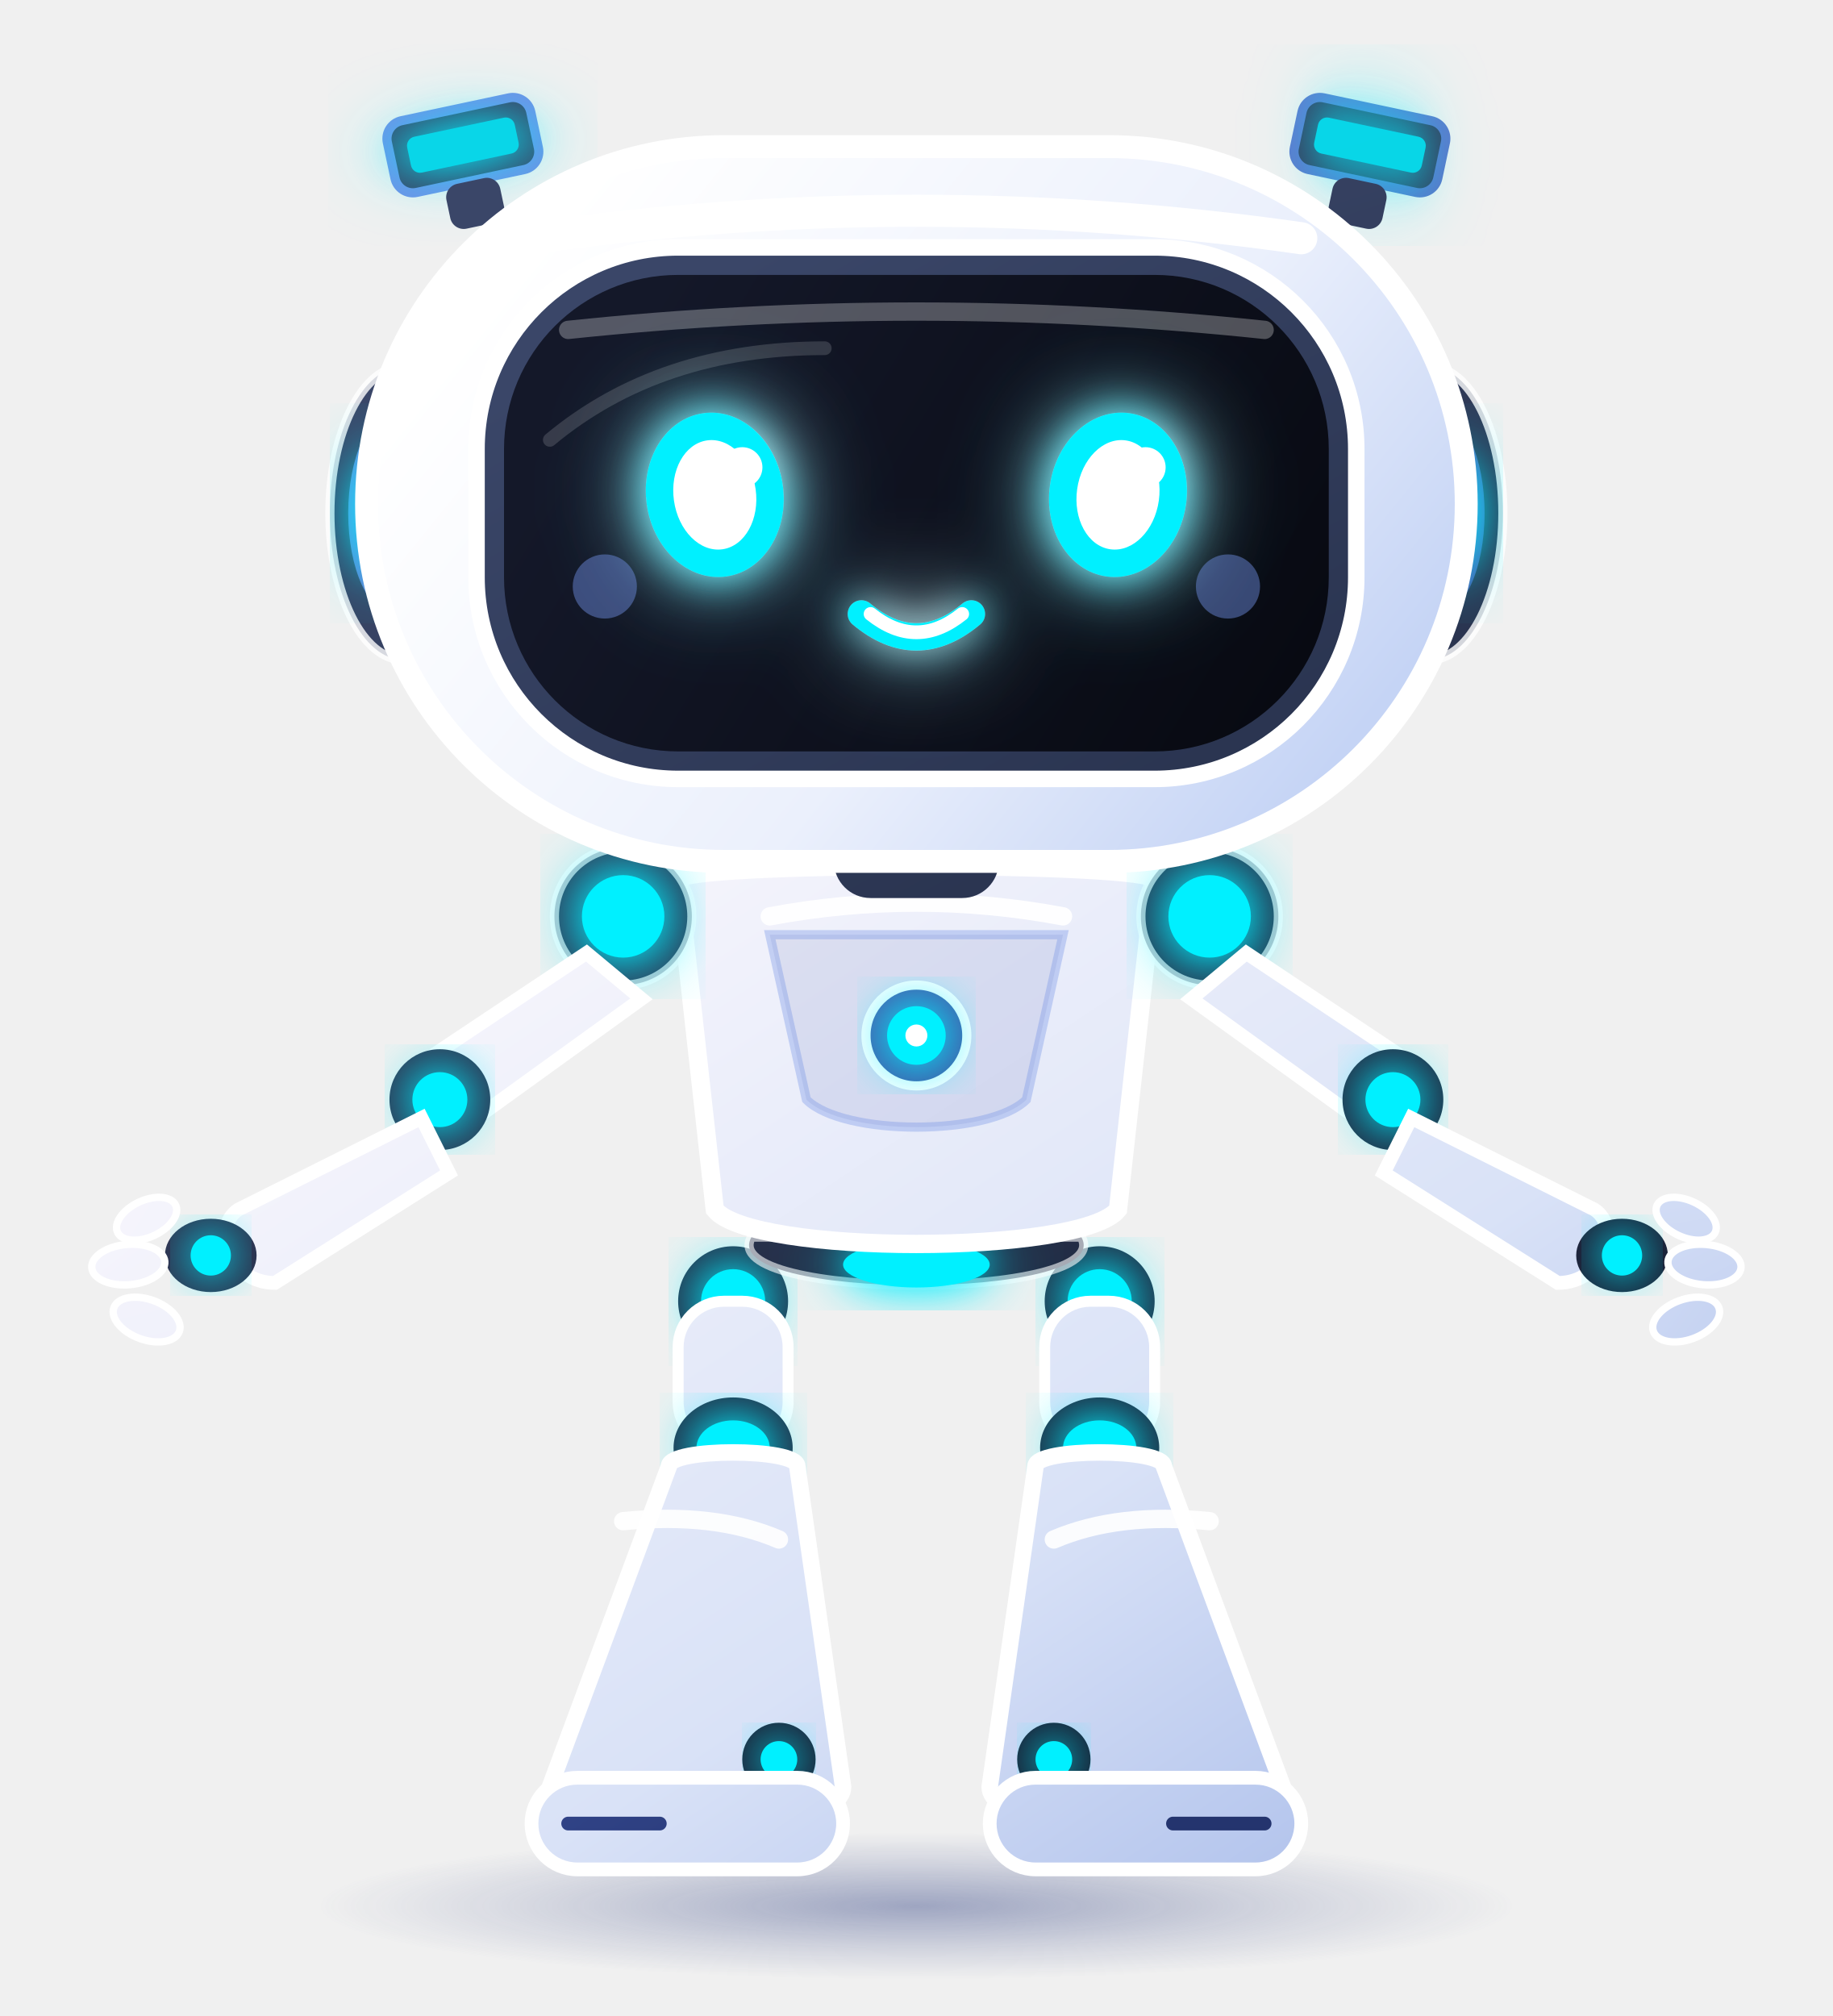
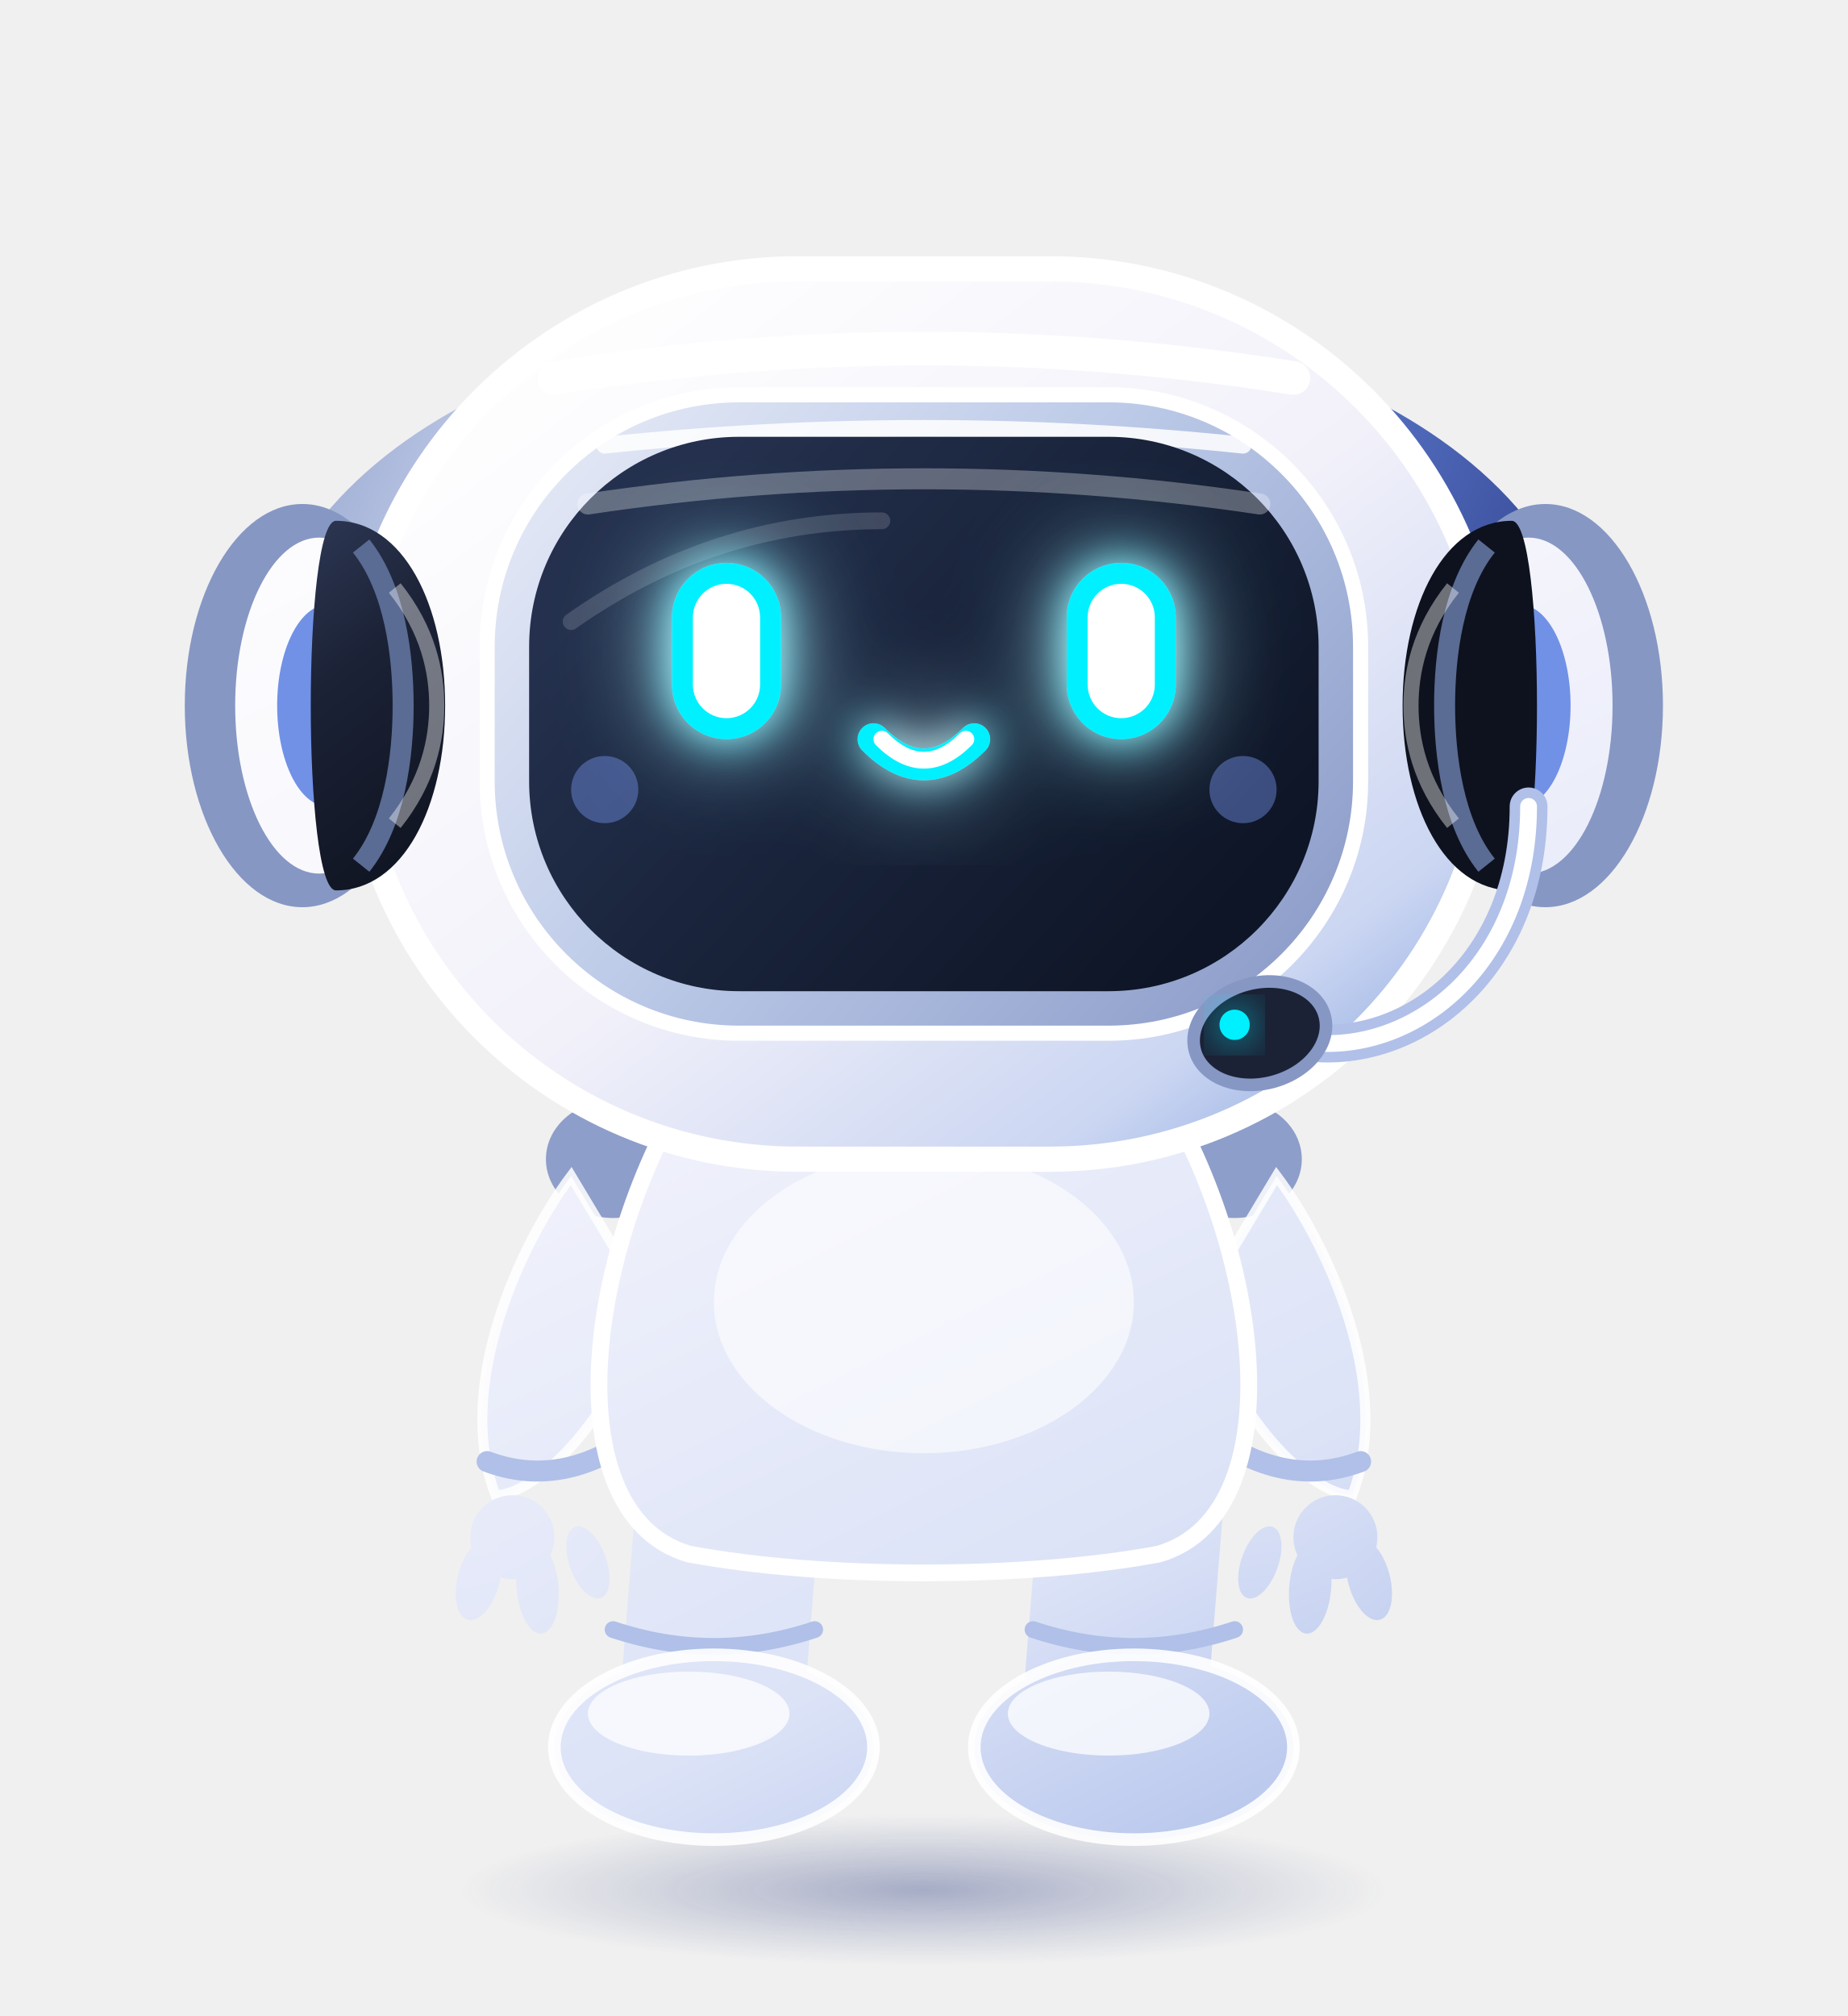
- <svg xmlns="http://www.w3.org/2000/svg" viewBox="0 0 200 220" fill="none">
+ <svg xmlns="http://www.w3.org/2000/svg" viewBox="0 0 220 240" fill="none">
  <defs>
-     <linearGradient id="chassisGrad" x1="40" y1="20" x2="160" y2="200" gradientUnits="userSpaceOnUse">
+     <linearGradient id="clayWhite" x1="60" y1="20" x2="160" y2="220" gradientUnits="userSpaceOnUse">
      <stop offset="0%" stop-color="#FFFFFF" />
-       <stop offset="35%" stop-color="#F6F5FC" />
-       <stop offset="75%" stop-color="#D9E2F7" />
-       <stop offset="100%" stop-color="#AEC0EB" />
+       <stop offset="40%" stop-color="#F6F5FC" />
+       <stop offset="80%" stop-color="#DCE3F7" />
+       <stop offset="100%" stop-color="#B2C2EB" />
    </linearGradient>
-     <linearGradient id="headHighlight" x1="60" y1="25" x2="140" y2="90" gradientUnits="userSpaceOnUse">
+     <linearGradient id="headClay" x1="70" y1="30" x2="150" y2="135" gradientUnits="userSpaceOnUse">
      <stop offset="0%" stop-color="#FFFFFF" />
-       <stop offset="60%" stop-color="#EBF0FC" />
-       <stop offset="100%" stop-color="#C5D4F5" />
+       <stop offset="55%" stop-color="#F2F1FA" />
+       <stop offset="90%" stop-color="#CBD6F2" />
+       <stop offset="100%" stop-color="#A9BDE8" />
    </linearGradient>
-     <linearGradient id="sapphireGrad" x1="50" y1="20" x2="150" y2="180" gradientUnits="userSpaceOnUse">
-       <stop offset="0%" stop-color="#7091E6" />
-       <stop offset="65%" stop-color="#3D52A0" />
-       <stop offset="100%" stop-color="#24346E" />
+     <linearGradient id="headsetBand" x1="40" y1="10" x2="180" y2="70" gradientUnits="userSpaceOnUse">
+       <stop offset="0%" stop-color="#8697C4" />
+       <stop offset="35%" stop-color="#DDE6FB" />
+       <stop offset="65%" stop-color="#7091E6" />
+       <stop offset="100%" stop-color="#3D52A0" />
    </linearGradient>
-     <linearGradient id="jointGrad" x1="60" y1="40" x2="140" y2="180" gradientUnits="userSpaceOnUse">
+     <linearGradient id="earPadGrad" x1="20" y1="60" x2="55" y2="105" gradientUnits="userSpaceOnUse">
      <stop offset="0%" stop-color="#3A4668" />
-       <stop offset="100%" stop-color="#182035" />
+       <stop offset="50%" stop-color="#1B2236" />
+       <stop offset="100%" stop-color="#0E121E" />
    </linearGradient>
-     <linearGradient id="screenGrad" x1="65" y1="42" x2="135" y2="85" gradientUnits="userSpaceOnUse">
-       <stop offset="0%" stop-color="#141829" />
-       <stop offset="100%" stop-color="#080A12" />
+     <linearGradient id="bezelGrad" x1="70" y1="50" x2="150" y2="120" gradientUnits="userSpaceOnUse">
+       <stop offset="0%" stop-color="#E2E7F5" />
+       <stop offset="45%" stop-color="#BCCAE8" />
+       <stop offset="100%" stop-color="#8E9ECA" />
    </linearGradient>
-     <filter id="neonCyanGlow" x="-50%" y="-50%" width="200%" height="200%">
-       <feGaussianBlur stdDeviation="2.2" result="blur1" />
-       <feGaussianBlur stdDeviation="4.5" result="blur2" />
+     <linearGradient id="screenGlass" x1="80" y1="60" x2="140" y2="115" gradientUnits="userSpaceOnUse">
+       <stop offset="0%" stop-color="#24304D" />
+       <stop offset="50%" stop-color="#182239" />
+       <stop offset="100%" stop-color="#0E1526" />
+     </linearGradient>
+     <filter id="cyanBloom" x="-50%" y="-50%" width="200%" height="200%">
+       <feGaussianBlur stdDeviation="2.5" result="blur1" />
+       <feGaussianBlur stdDeviation="5.5" result="blur2" />
      <feMerge>
        <feMergeNode in="blur2" />
        <feMergeNode in="blur1" />
        <feMergeNode in="SourceGraphic" />
      </feMerge>
    </filter>
-     <radialGradient id="robotShadow" cx="50%" cy="50%" r="50%">
-       <stop offset="0%" stop-color="rgba(45, 62, 128, 0.42)" />
-       <stop offset="60%" stop-color="rgba(45, 62, 128, 0.15)" />
+     <radialGradient id="groundShadow" cx="50%" cy="50%" r="50%">
+       <stop offset="0%" stop-color="rgba(45, 62, 128, 0.38)" />
+       <stop offset="65%" stop-color="rgba(45, 62, 128, 0.12)" />
      <stop offset="100%" stop-color="rgba(45, 62, 128, 0)" />
    </radialGradient>
  </defs>
-   <ellipse cx="100" cy="208" rx="65" ry="8" fill="url(#robotShadow)" />
+   <ellipse cx="110" cy="225" rx="55" ry="9" fill="url(#groundShadow)" />
+   <g class="syl-headset-band">
+     <path d="M 36 85 C 36 28, 184 28, 184 85" stroke="url(#headsetBand)" stroke-width="12" stroke-linecap="round" fill="none" />
+     <path d="M 52 70 C 52 35, 168 35, 168 70" stroke="rgba(255,255,255,0.7)" stroke-width="2.5" stroke-linecap="round" fill="none" />
+   </g>
  <g class="syl-legs">
-     <ellipse cx="80" cy="142" rx="6" ry="6" fill="url(#jointGrad)" />
-     <ellipse cx="80" cy="142" rx="3.5" ry="3.5" fill="#00F0FF" filter="url(#neonCyanGlow)" />
-     <rect x="74" y="142" width="12" height="16" rx="5" fill="url(#chassisGrad)" stroke="#FFFFFF" stroke-width="1.2" />
-     <ellipse cx="80" cy="158" rx="6.5" ry="5.5" fill="url(#jointGrad)" />
-     <ellipse cx="80" cy="158" rx="4" ry="3" fill="#00F0FF" filter="url(#neonCyanGlow)" />
-     <path d="M 73 160 C 73 158, 87 158, 87 160 L 92 195 C 92 201, 60 201, 60 195 Z" fill="url(#chassisGrad)" stroke="#FFFFFF" stroke-width="1.8" />
-     <path d="M 68 166 Q 78 165 85 168" stroke="rgba(255,255,255,0.9)" stroke-width="2" stroke-linecap="round" />
-     <circle cx="85" cy="192" r="4" fill="url(#jointGrad)" />
-     <circle cx="85" cy="192" r="2" fill="#00F0FF" filter="url(#neonCyanGlow)" />
-     <rect x="58" y="194" width="34" height="10" rx="5" fill="url(#chassisGrad)" stroke="#FFFFFF" stroke-width="1.5" />
-     <path d="M 62 199 L 72 199" stroke="url(#sapphireGrad)" stroke-width="1.5" stroke-linecap="round" />
-     <ellipse cx="120" cy="142" rx="6" ry="6" fill="url(#jointGrad)" />
-     <ellipse cx="120" cy="142" rx="3.5" ry="3.5" fill="#00F0FF" filter="url(#neonCyanGlow)" />
-     <rect x="114" y="142" width="12" height="16" rx="5" fill="url(#chassisGrad)" stroke="#FFFFFF" stroke-width="1.2" />
-     <ellipse cx="120" cy="158" rx="6.5" ry="5.5" fill="url(#jointGrad)" />
-     <ellipse cx="120" cy="158" rx="4" ry="3" fill="#00F0FF" filter="url(#neonCyanGlow)" />
-     <path d="M 113 160 C 113 158, 127 158, 127 160 L 140 195 C 140 201, 108 201, 108 195 Z" fill="url(#chassisGrad)" stroke="#FFFFFF" stroke-width="1.8" />
-     <path d="M 115 168 Q 122 165 132 166" stroke="rgba(255,255,255,0.9)" stroke-width="2" stroke-linecap="round" />
-     <circle cx="115" cy="192" r="4" fill="url(#jointGrad)" />
-     <circle cx="115" cy="192" r="2" fill="#00F0FF" filter="url(#neonCyanGlow)" />
-     <rect x="108" y="194" width="34" height="10" rx="5" fill="url(#chassisGrad)" stroke="#FFFFFF" stroke-width="1.5" />
-     <path d="M 128 199 L 138 199" stroke="url(#sapphireGrad)" stroke-width="1.5" stroke-linecap="round" />
-   </g>
-   <g class="syl-body">
-     <path d="M 82 135 L 118 135 C 122 142, 78 142, 82 135 Z" fill="url(#jointGrad)" stroke="rgba(255,255,255,0.6)" stroke-width="1" />
-     <ellipse cx="100" cy="138" rx="8" ry="2.5" fill="#00F0FF" filter="url(#neonCyanGlow)" />
-     <path d="M 74 96 C 74 94, 126 94, 126 96 L 122 132 C 118 137, 82 137, 78 132 Z" fill="url(#chassisGrad)" stroke="#FFFFFF" stroke-width="2" />
-     <path d="M 84 100 Q 100 97 116 100" stroke="rgba(255,255,255,0.95)" stroke-width="2" stroke-linecap="round" />
-     <path d="M 84 102 C 84 102, 116 102, 116 102 L 112 120 C 108 124, 92 124, 88 120 Z" fill="rgba(61, 82, 160, 0.12)" stroke="rgba(112, 145, 230, 0.35)" stroke-width="1" />
-     <ellipse cx="100" cy="113" rx="5.5" ry="5.5" fill="url(#sapphireGrad)" stroke="#FFFFFF" stroke-width="1" />
-     <circle cx="100" cy="113" r="3.2" fill="#00F0FF" filter="url(#neonCyanGlow)" />
-     <circle cx="100" cy="113" r="1.2" fill="#FFFFFF" />
-   </g>
-   <g class="syl-arms">
-     <circle cx="68" cy="100" r="7.5" fill="url(#jointGrad)" stroke="rgba(255,255,255,0.7)" stroke-width="1" />
-     <circle cx="68" cy="100" r="4.5" fill="#00F0FF" filter="url(#neonCyanGlow)" />
-     <path d="M 64 104 L 46 116 C 44 118, 48 124, 52 122 L 70 109 Z" fill="url(#chassisGrad)" stroke="#FFFFFF" stroke-width="1.5" />
-     <circle cx="48" cy="120" r="5.5" fill="url(#jointGrad)" />
-     <circle cx="48" cy="120" r="3" fill="#00F0FF" filter="url(#neonCyanGlow)" />
-     <path d="M 46 122 L 26 132 C 23 134, 25 140, 30 140 L 49 128 Z" fill="url(#chassisGrad)" stroke="#FFFFFF" stroke-width="1.5" />
-     <ellipse cx="23" cy="137" rx="5" ry="4" fill="url(#jointGrad)" />
-     <circle cx="23" cy="137" r="2.2" fill="#00F0FF" filter="url(#neonCyanGlow)" />
-     <ellipse cx="16" cy="133" rx="3.5" ry="2" fill="url(#chassisGrad)" stroke="#FFFFFF" stroke-width="0.8" transform="rotate(-25 16 133)" />
-     <ellipse cx="14" cy="138" rx="4" ry="2.2" fill="url(#chassisGrad)" stroke="#FFFFFF" stroke-width="0.8" transform="rotate(-5 14 138)" />
-     <ellipse cx="16" cy="144" rx="3.8" ry="2.2" fill="url(#chassisGrad)" stroke="#FFFFFF" stroke-width="0.8" transform="rotate(20 16 144)" />
-     <circle cx="132" cy="100" r="7.5" fill="url(#jointGrad)" stroke="rgba(255,255,255,0.7)" stroke-width="1" />
-     <circle cx="132" cy="100" r="4.5" fill="#00F0FF" filter="url(#neonCyanGlow)" />
-     <path d="M 136 104 L 154 116 C 156 118, 152 124, 148 122 L 130 109 Z" fill="url(#chassisGrad)" stroke="#FFFFFF" stroke-width="1.5" />
-     <circle cx="152" cy="120" r="5.5" fill="url(#jointGrad)" />
-     <circle cx="152" cy="120" r="3" fill="#00F0FF" filter="url(#neonCyanGlow)" />
-     <path d="M 154 122 L 174 132 C 177 134, 175 140, 170 140 L 151 128 Z" fill="url(#chassisGrad)" stroke="#FFFFFF" stroke-width="1.5" />
-     <ellipse cx="177" cy="137" rx="5" ry="4" fill="url(#jointGrad)" />
-     <circle cx="177" cy="137" r="2.2" fill="#00F0FF" filter="url(#neonCyanGlow)" />
-     <ellipse cx="184" cy="133" rx="3.5" ry="2" fill="url(#chassisGrad)" stroke="#FFFFFF" stroke-width="0.8" transform="rotate(25 184 133)" />
-     <ellipse cx="186" cy="138" rx="4" ry="2.2" fill="url(#chassisGrad)" stroke="#FFFFFF" stroke-width="0.8" transform="rotate(5 186 138)" />
-     <ellipse cx="184" cy="144" rx="3.8" ry="2.2" fill="url(#chassisGrad)" stroke="#FFFFFF" stroke-width="0.8" transform="rotate(-20 184 144)" />
-   </g>
-   <g class="syl-neck">
-     <rect x="91" y="87" width="18" height="11" rx="4" fill="url(#jointGrad)" />
-     <line x1="93" y1="91" x2="107" y2="91" stroke="#00F0FF" stroke-width="1.5" filter="url(#neonCyanGlow)" />
-     <line x1="93" y1="95" x2="107" y2="95" stroke="#00F0FF" stroke-width="1.5" filter="url(#neonCyanGlow)" />
-   </g>
-   <g class="syl-head">
-     <g transform="rotate(-12 60 22)">
-       <rect x="44" y="10" width="16" height="8" rx="2" fill="url(#jointGrad)" stroke="url(#sapphireGrad)" stroke-width="1" />
-       <rect x="46" y="12" width="12" height="4" rx="1" fill="#00F0FF" opacity="0.85" filter="url(#neonCyanGlow)" />
-       <rect x="49" y="18" width="6" height="5" rx="1.5" fill="url(#jointGrad)" />
-     </g>
-     <g transform="rotate(12 140 22)">
-       <rect x="140" y="10" width="16" height="8" rx="2" fill="url(#jointGrad)" stroke="url(#sapphireGrad)" stroke-width="1" />
-       <rect x="142" y="12" width="12" height="4" rx="1" fill="#00F0FF" opacity="0.85" filter="url(#neonCyanGlow)" />
-       <rect x="145" y="18" width="6" height="5" rx="1.5" fill="url(#jointGrad)" />
+     <g>
+       <path d="M 76 175 L 74 200 C 74 205, 96 205, 96 200 L 98 175 Z" fill="url(#clayWhite)" />
+       <path d="M 73 194 Q 85 198 97 194" stroke="#B0C0E8" stroke-width="2" stroke-linecap="round" fill="none" />
+       <ellipse cx="85" cy="208" rx="19" ry="11" fill="url(#clayWhite)" stroke="rgba(255,255,255,0.9)" stroke-width="1.5" />
+       <ellipse cx="82" cy="204" rx="12" ry="5" fill="#FFFFFF" opacity="0.75" />
    </g>
    <g>
-       <ellipse cx="44" cy="56" rx="8" ry="16" fill="url(#jointGrad)" stroke="rgba(255,255,255,0.8)" stroke-width="1" />
-       <ellipse cx="43" cy="56" rx="5" ry="11" fill="url(#sapphireGrad)" />
-       <ellipse cx="42" cy="56" rx="3" ry="6" fill="#00F0FF" filter="url(#neonCyanGlow)" />
+       <path d="M 124 175 L 122 200 C 122 205, 144 205, 144 200 L 146 175 Z" fill="url(#clayWhite)" />
+       <path d="M 123 194 Q 135 198 147 194" stroke="#B0C0E8" stroke-width="2" stroke-linecap="round" fill="none" />
+       <ellipse cx="135" cy="208" rx="19" ry="11" fill="url(#clayWhite)" stroke="rgba(255,255,255,0.9)" stroke-width="1.5" />
+       <ellipse cx="132" cy="204" rx="12" ry="5" fill="#FFFFFF" opacity="0.75" />
+     </g>
+   </g>
+   <g class="syl-body-group">
+     <g>
+       <ellipse cx="73" cy="138" rx="8" ry="7" fill="#8E9ECA" />
+       <path d="M 68 140 C 62 148, 54 165, 59 178 C 64 178, 74 168, 77 155 Z" fill="url(#clayWhite)" stroke="rgba(255,255,255,0.85)" stroke-width="1.2" />
+       <path d="M 58 174 Q 66 177 74 172" stroke="#B0C0E8" stroke-width="2.5" stroke-linecap="round" fill="none" />
+       <circle cx="61" cy="183" r="5" fill="url(#clayWhite)" />
+       <ellipse cx="57" cy="188" rx="2.5" ry="5" fill="url(#clayWhite)" transform="rotate(15 57 188)" />
+       <ellipse cx="64" cy="189" rx="2.5" ry="5.5" fill="url(#clayWhite)" transform="rotate(-5 64 189)" />
+       <ellipse cx="70" cy="186" rx="2.2" ry="4.5" fill="url(#clayWhite)" transform="rotate(-20 70 186)" />
    </g>
    <g>
-       <ellipse cx="156" cy="56" rx="8" ry="16" fill="url(#jointGrad)" stroke="rgba(255,255,255,0.8)" stroke-width="1" />
-       <ellipse cx="157" cy="56" rx="5" ry="11" fill="url(#sapphireGrad)" />
-       <ellipse cx="158" cy="56" rx="3" ry="6" fill="#00F0FF" filter="url(#neonCyanGlow)" />
+       <ellipse cx="147" cy="138" rx="8" ry="7" fill="#8E9ECA" />
+       <path d="M 152 140 C 158 148, 166 165, 161 178 C 156 178, 146 168, 143 155 Z" fill="url(#clayWhite)" stroke="rgba(255,255,255,0.85)" stroke-width="1.2" />
+       <path d="M 146 172 Q 154 177 162 174" stroke="#B0C0E8" stroke-width="2.5" stroke-linecap="round" fill="none" />
+       <circle cx="159" cy="183" r="5" fill="url(#clayWhite)" />
+       <ellipse cx="150" cy="186" rx="2.2" ry="4.5" fill="url(#clayWhite)" transform="rotate(20 150 186)" />
+       <ellipse cx="156" cy="189" rx="2.5" ry="5.5" fill="url(#clayWhite)" transform="rotate(5 156 189)" />
+       <ellipse cx="163" cy="188" rx="2.5" ry="5" fill="url(#clayWhite)" transform="rotate(-15 163 188)" />
    </g>
-     <rect x="40" y="16" width="120" height="78" rx="39" fill="url(#headHighlight)" stroke="#FFFFFF" stroke-width="2.5" />
-     <path d="M 58 26 Q 100 20 142 26" stroke="rgba(255, 255, 255, 1)" stroke-width="3.5" stroke-linecap="round" />
-     <path d="M 70 30 Q 100 25 130 30" stroke="rgba(255, 255, 255, 0.6)" stroke-width="2" stroke-linecap="round" />
-     <rect x="52" y="27" width="96" height="58" rx="22" fill="url(#jointGrad)" stroke="#FFFFFF" stroke-width="1.8" />
-     <rect x="55" y="30" width="90" height="52" rx="19" fill="url(#screenGrad)" />
-     <path d="M 62 36 Q 100 32 138 36" stroke="rgba(255, 255, 255, 0.28)" stroke-width="2" stroke-linecap="round" />
-     <path d="M 60 48 Q 72 38 90 38" stroke="rgba(255, 255, 255, 0.15)" stroke-width="1.5" stroke-linecap="round" />
-     <g filter="url(#neonCyanGlow)">
-       <ellipse cx="78" cy="54" rx="7.5" ry="9" fill="#00F0FF" transform="rotate(-8 78 54)" />
-       <ellipse cx="78" cy="54" rx="4.5" ry="6" fill="#FFFFFF" transform="rotate(-8 78 54)" />
-       <circle cx="81" cy="51" r="2.2" fill="#FFFFFF" />
-       <ellipse cx="122" cy="54" rx="7.5" ry="9" fill="#00F0FF" transform="rotate(8 122 54)" />
-       <ellipse cx="122" cy="54" rx="4.5" ry="6" fill="#FFFFFF" transform="rotate(8 122 54)" />
-       <circle cx="125" cy="51" r="2.2" fill="#FFFFFF" />
-       <path d="M 94 67 Q 100 72 106 67" stroke="#00F0FF" stroke-width="3" stroke-linecap="round" fill="none" />
-       <path d="M 95 67 Q 100 71 105 67" stroke="#FFFFFF" stroke-width="1.5" stroke-linecap="round" fill="none" />
+     <path d="M 85 125 C 85 120, 135 120, 135 125 C 150 145, 155 180, 138 185 C 122 188, 98 188, 82 185 C 65 180, 70 145, 85 125 Z" fill="url(#clayWhite)" stroke="#FFFFFF" stroke-width="2" />
+     <ellipse cx="110" cy="155" rx="25" ry="18" fill="#FFFFFF" opacity="0.6" />
+   </g>
+   <g class="syl-head-group">
+     <rect x="42" y="32" width="136" height="106" rx="53" fill="url(#headClay)" stroke="#FFFFFF" stroke-width="3" />
+     <path d="M 66 45 Q 110 38 154 45" stroke="#FFFFFF" stroke-width="4" stroke-linecap="round" />
+     <path d="M 80 50 Q 110 45 140 50" stroke="rgba(255,255,255,0.7)" stroke-width="2" stroke-linecap="round" />
+     <rect x="58" y="47" width="104" height="76" rx="30" fill="url(#bezelGrad)" stroke="#FFFFFF" stroke-width="1.8" />
+     <path d="M 72 53 Q 110 49 148 53" stroke="rgba(255,255,255,0.85)" stroke-width="2" stroke-linecap="round" />
+     <rect x="63" y="52" width="94" height="66" rx="25" fill="url(#screenGlass)" />
+     <path d="M 70 60 Q 110 54 150 60" stroke="rgba(255,255,255,0.3)" stroke-width="2.5" stroke-linecap="round" />
+     <path d="M 68 74 Q 85 62 105 62" stroke="rgba(255,255,255,0.15)" stroke-width="2" stroke-linecap="round" />
+     <g filter="url(#cyanBloom)">
+       <rect x="80" y="67" width="13" height="21" rx="6.5" fill="#00F0FF" />
+       <rect x="82.5" y="69.5" width="8" height="16" rx="4" fill="#FFFFFF" />
+       <circle cx="85" cy="73" r="2.2" fill="#FFFFFF" />
+       <rect x="127" y="67" width="13" height="21" rx="6.5" fill="#00F0FF" />
+       <rect x="129.5" y="69.5" width="8" height="16" rx="4" fill="#FFFFFF" />
+       <circle cx="132" cy="73" r="2.2" fill="#FFFFFF" />
+       <path d="M 104 88 Q 110 94 116 88" stroke="#00F0FF" stroke-width="3.8" stroke-linecap="round" fill="none" />
+       <path d="M 105 88 Q 110 93 115 88" stroke="#FFFFFF" stroke-width="2" stroke-linecap="round" fill="none" />
    </g>
-     <circle cx="66" cy="64" r="3.5" fill="#7091E6" opacity="0.45" />
-     <circle cx="134" cy="64" r="3.5" fill="#7091E6" opacity="0.45" />
+     <circle cx="72" cy="94" r="4" fill="#7091E6" opacity="0.45" />
+     <circle cx="148" cy="94" r="4" fill="#7091E6" opacity="0.45" />
+   </g>
+   <g class="syl-headphones">
+     <g>
+       <ellipse cx="36" cy="84" rx="14" ry="24" fill="#8697C4" />
+       <ellipse cx="38" cy="84" rx="10" ry="20" fill="url(#clayWhite)" />
+       <ellipse cx="39" cy="84" rx="6" ry="12" fill="#7091E6" />
+       <g>
+         <path d="M 40 62 C 48 62, 53 72, 53 84 C 53 96, 48 106, 40 106 C 36 106, 36 62, 40 62 Z" fill="url(#earPadGrad)" />
+         <path d="M 43 65 C 47 70, 48 78, 48 84 C 48 90, 47 98, 43 103" stroke="#5A6B94" stroke-width="2.5" fill="none" />
+         <path d="M 47 70 C 51 75, 52 80, 52 84 C 52 88, 51 93, 47 98" stroke="rgba(255,255,255,0.4)" stroke-width="1.8" fill="none" />
+       </g>
+     </g>
+     <g>
+       <ellipse cx="184" cy="84" rx="14" ry="24" fill="#8697C4" />
+       <ellipse cx="182" cy="84" rx="10" ry="20" fill="url(#clayWhite)" />
+       <ellipse cx="181" cy="84" rx="6" ry="12" fill="#7091E6" />
+       <g>
+         <path d="M 180 62 C 172 62, 167 72, 167 84 C 167 96, 172 106, 180 106 C 184 106, 184 62, 180 62 Z" fill="url(#earPadGrad)" />
+         <path d="M 177 65 C 173 70, 172 78, 172 84 C 172 90, 173 98, 177 103" stroke="#5A6B94" stroke-width="2.5" fill="none" />
+         <path d="M 173 70 C 169 75, 168 80, 168 84 C 168 88, 169 93, 173 98" stroke="rgba(255,255,255,0.4)" stroke-width="1.8" fill="none" />
+       </g>
+     </g>
+     <g class="syl-boom-mic">
+       <path d="M 182 96 C 182 115, 168 126, 155 124" stroke="#B0C0E8" stroke-width="4.5" stroke-linecap="round" fill="none" />
+       <path d="M 182 96 C 182 115, 168 126, 155 124" stroke="#FFFFFF" stroke-width="2" stroke-linecap="round" fill="none" />
+       <ellipse cx="150" cy="123" rx="8" ry="6" fill="#1B2236" stroke="#8697C4" stroke-width="1.5" transform="rotate(-15 150 123)" />
+       <circle cx="147" cy="122" r="1.8" fill="#00F0FF" filter="url(#cyanBloom)" />
+     </g>
  </g>
</svg>
